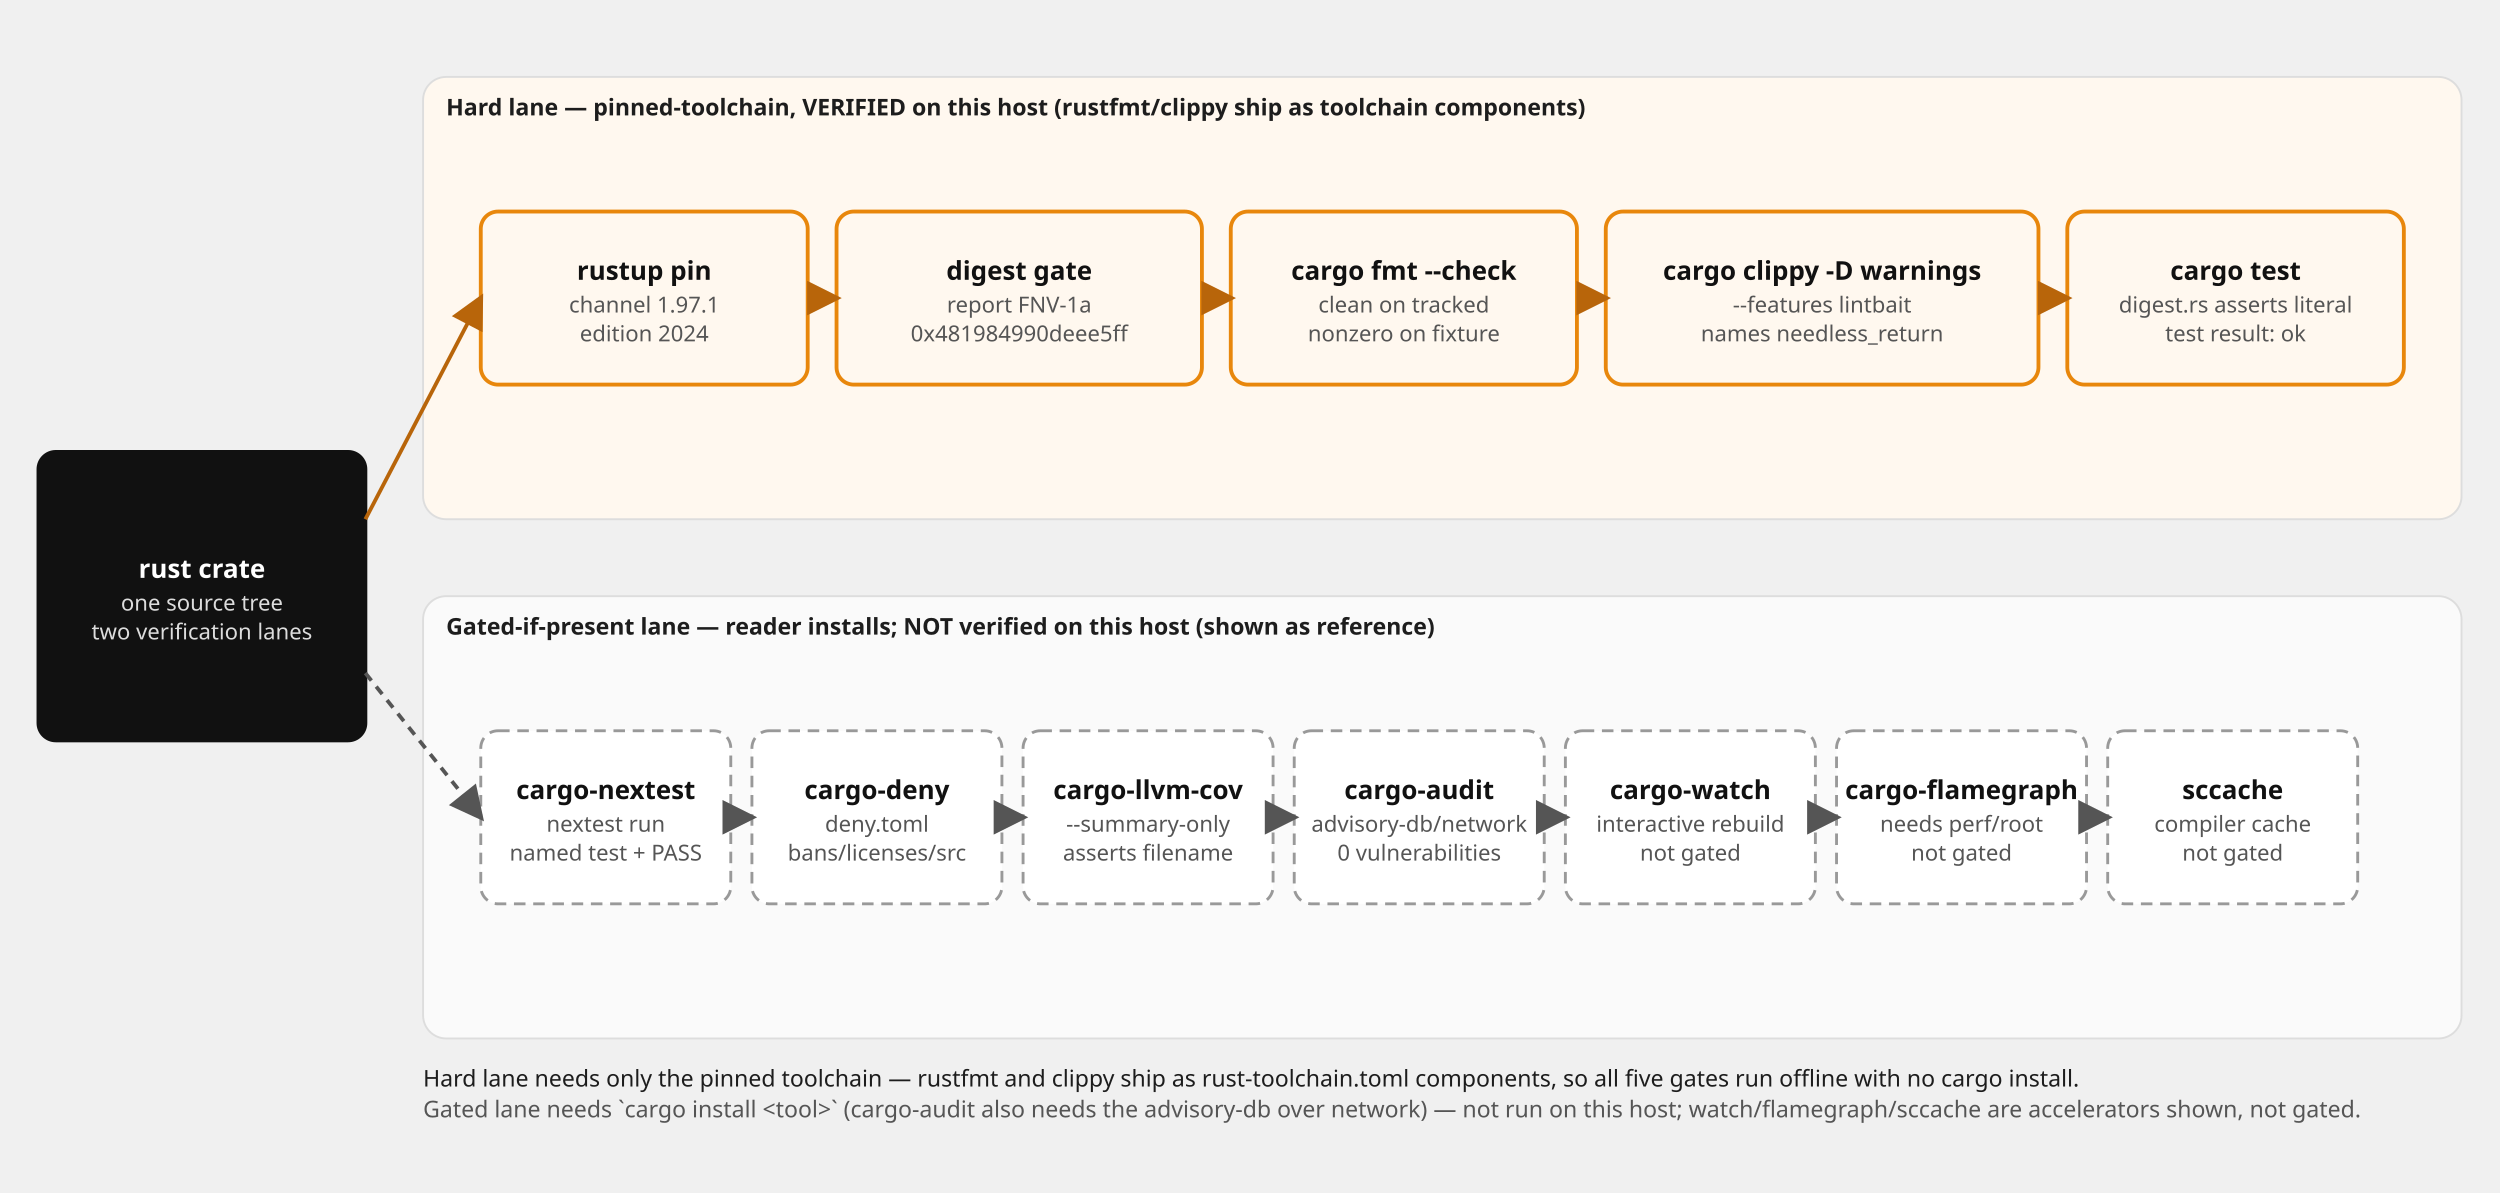
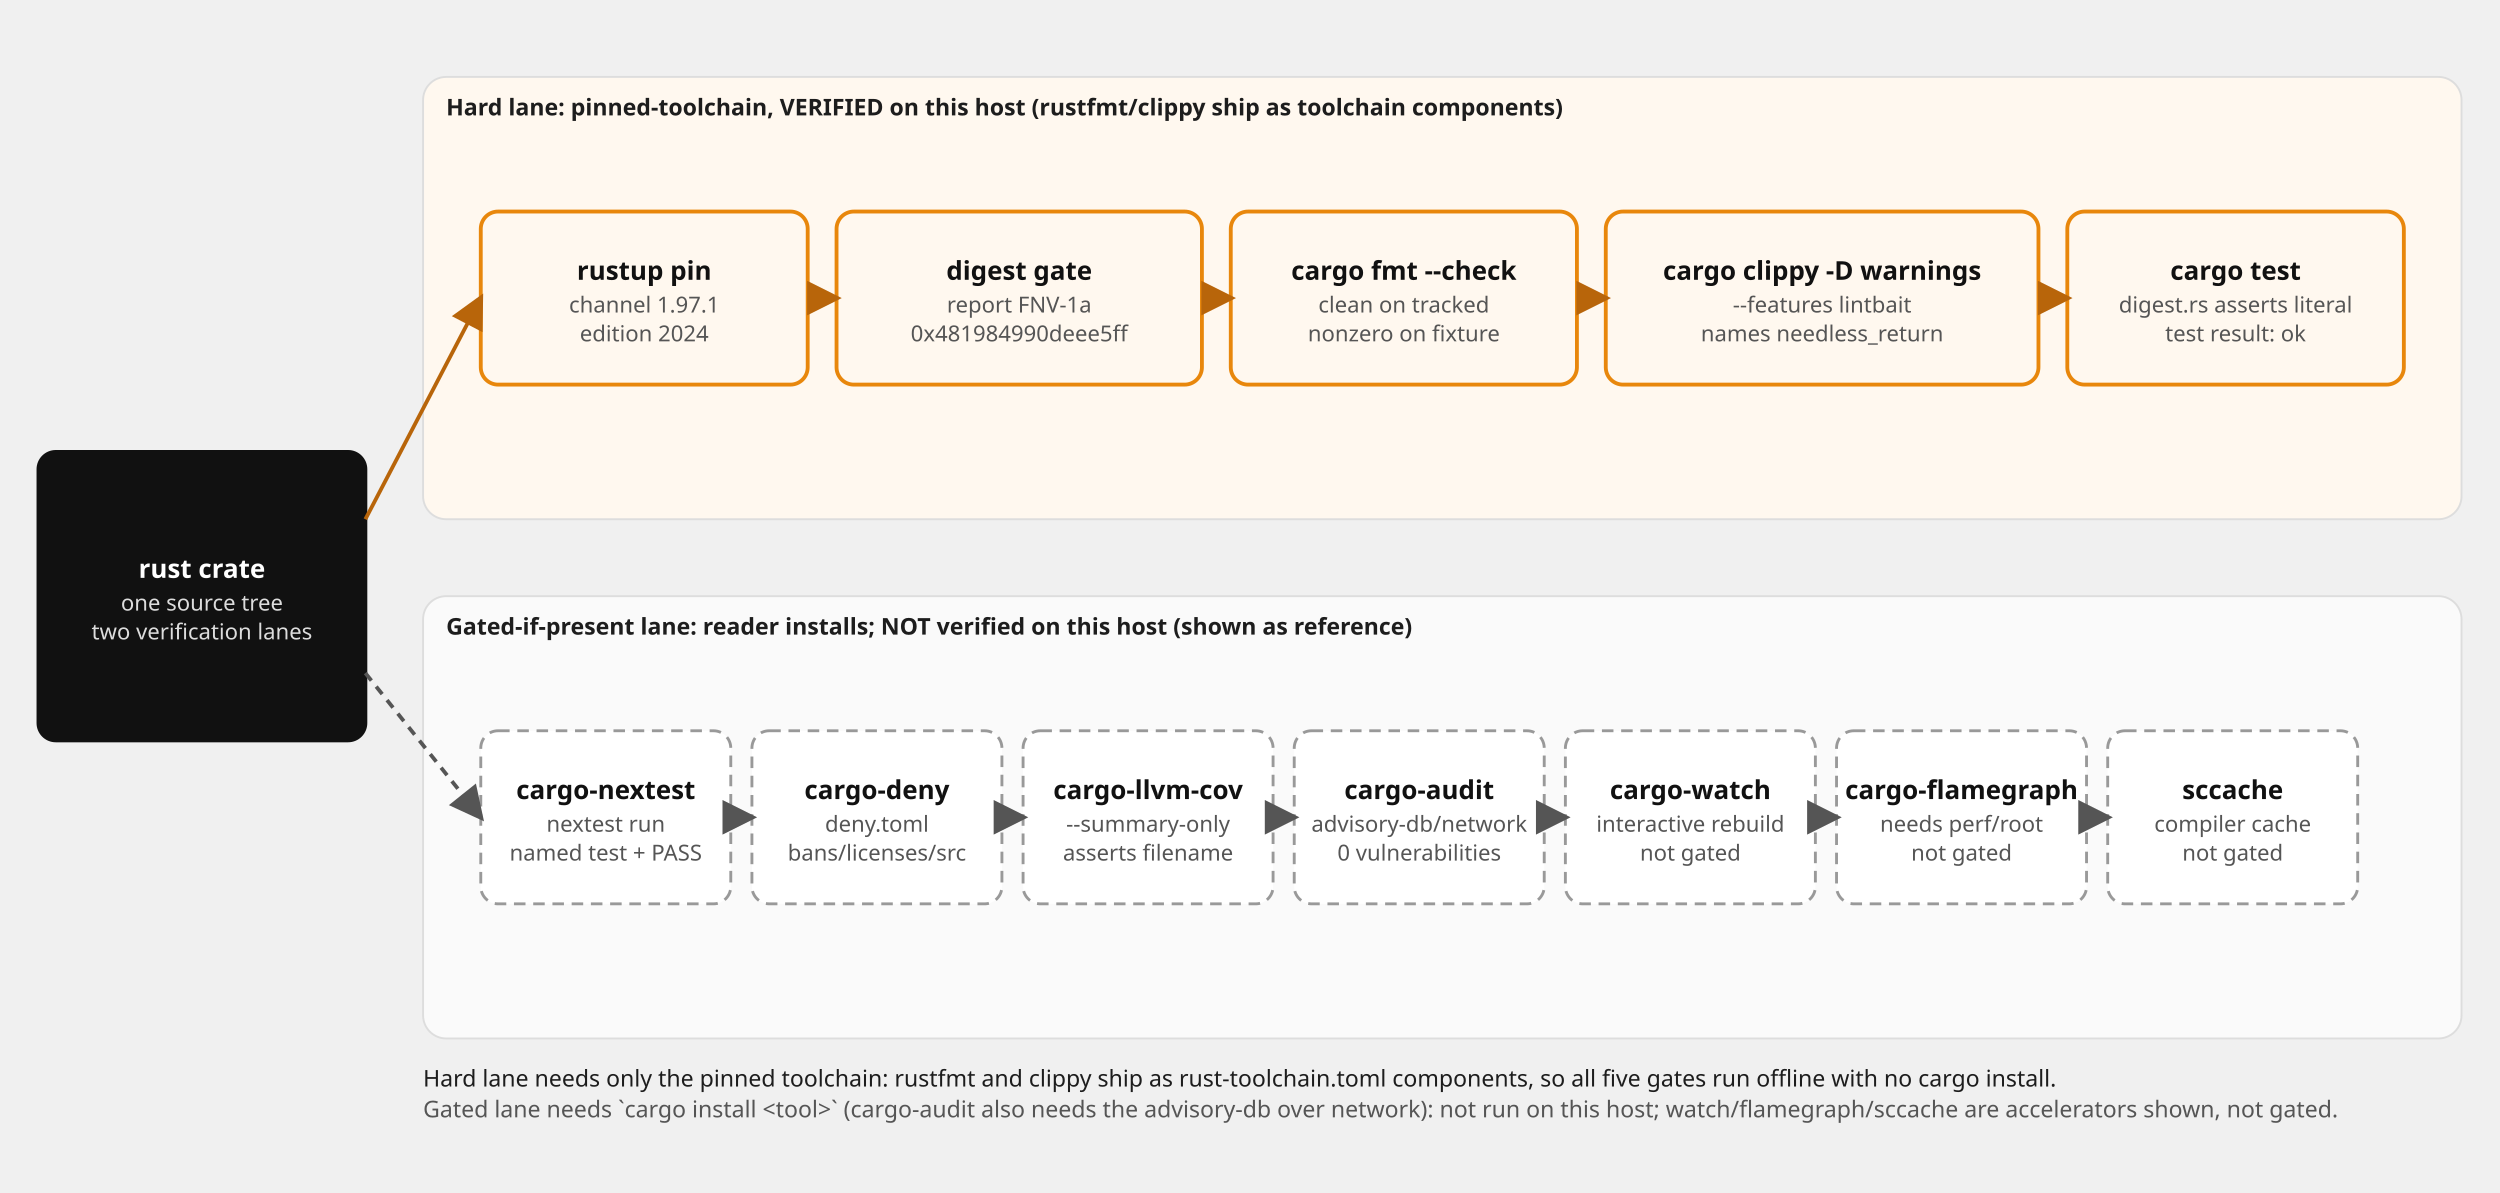
<svg xmlns="http://www.w3.org/2000/svg" viewBox="0 0 1300 620" font-family="'Red Hat Text', system-ui, sans-serif" role="img">
  <defs>
    <marker id="a" viewBox="0 0 10 10" refX="8.5" refY="5" markerWidth="9" markerHeight="9" orient="auto-start-reverse">
      <path d="M0,0 L10,5 L0,10 z" fill="#555" />
    </marker>
    <marker id="am" viewBox="0 0 10 10" refX="8.5" refY="5" markerWidth="9" markerHeight="9" orient="auto-start-reverse">
      <path d="M0,0 L10,5 L0,10 z" fill="#b8650a" />
    </marker>
  </defs>
  <rect x="220" y="40" width="1060" height="230" rx="12" fill="#fff8ef" stroke="#ddd" />
-   <text x="232" y="60" font-size="12" font-weight="700" fill="#1d1d1d">Hard lane — pinned-toolchain, VERIFIED on this host (rustfmt/clippy ship as toolchain components)</text>
+   <text x="232" y="60" font-size="12" font-weight="700" fill="#1d1d1d">Hard lane: pinned-toolchain, VERIFIED on this host (rustfmt/clippy ship as toolchain components)</text>
  <rect x="220" y="310" width="1060" height="230" rx="12" fill="#fafafa" stroke="#ddd" />
-   <text x="232" y="330" font-size="12" font-weight="700" fill="#1d1d1d">Gated-if-present lane — reader installs; NOT verified on this host (shown as reference)</text>
+   <text x="232" y="330" font-size="12" font-weight="700" fill="#1d1d1d">Gated-if-present lane: reader installs; NOT verified on this host (shown as reference)</text>
  <rect x="20" y="235" width="170" height="150" rx="9" fill="#111111" stroke="#111111" stroke-width="2" />
  <text x="105.0" y="300.5" font-size="13.5" font-weight="700" fill="#ffffff" text-anchor="middle">rust crate</text>
  <text x="105.0" y="317.5" font-size="11.5" fill="#dddddd" text-anchor="middle">one source tree</text>
  <text x="105.0" y="332.5" font-size="11.5" fill="#dddddd" text-anchor="middle">two verification lanes</text>
  <rect x="250" y="110" width="170" height="90" rx="9" fill="#fff8ef" stroke="#e8870c" stroke-width="2" />
  <text x="335.0" y="145.5" font-size="13.5" font-weight="700" fill="#111111" text-anchor="middle">rustup pin</text>
  <text x="335.0" y="162.5" font-size="11.5" fill="#555555" text-anchor="middle">channel 1.97.1</text>
  <text x="335.0" y="177.5" font-size="11.5" fill="#555555" text-anchor="middle">edition 2024</text>
  <rect x="435" y="110" width="190" height="90" rx="9" fill="#fff8ef" stroke="#e8870c" stroke-width="2" />
  <text x="530.0" y="145.5" font-size="13.5" font-weight="700" fill="#111111" text-anchor="middle">digest gate</text>
  <text x="530.0" y="162.5" font-size="11.5" fill="#555555" text-anchor="middle">report FNV-1a</text>
  <text x="530.0" y="177.5" font-size="11.5" fill="#555555" text-anchor="middle">0x481984990deee5ff</text>
  <rect x="640" y="110" width="180" height="90" rx="9" fill="#fff8ef" stroke="#e8870c" stroke-width="2" />
  <text x="730.0" y="145.5" font-size="13.5" font-weight="700" fill="#111111" text-anchor="middle">cargo fmt --check</text>
  <text x="730.0" y="162.5" font-size="11.5" fill="#555555" text-anchor="middle">clean on tracked</text>
  <text x="730.0" y="177.5" font-size="11.5" fill="#555555" text-anchor="middle">nonzero on fixture</text>
  <rect x="835" y="110" width="225" height="90" rx="9" fill="#fff8ef" stroke="#e8870c" stroke-width="2" />
  <text x="947.5" y="145.5" font-size="13.5" font-weight="700" fill="#111111" text-anchor="middle">cargo clippy -D warnings</text>
  <text x="947.5" y="162.5" font-size="11.5" fill="#555555" text-anchor="middle">--features lintbait</text>
  <text x="947.5" y="177.5" font-size="11.5" fill="#555555" text-anchor="middle">names needless_return</text>
  <rect x="1075" y="110" width="175" height="90" rx="9" fill="#fff8ef" stroke="#e8870c" stroke-width="2" />
  <text x="1162.5" y="145.5" font-size="13.5" font-weight="700" fill="#111111" text-anchor="middle">cargo test</text>
  <text x="1162.5" y="162.5" font-size="11.5" fill="#555555" text-anchor="middle">digest.rs asserts literal</text>
  <text x="1162.5" y="177.5" font-size="11.5" fill="#555555" text-anchor="middle">test result: ok</text>
  <rect x="250" y="380" width="130" height="90" rx="9" fill="#ffffff" stroke="#999999" stroke-width="1.5" stroke-dasharray="6 4" />
  <text x="315.0" y="415.5" font-size="13.5" font-weight="700" fill="#111111" text-anchor="middle">cargo-nextest</text>
  <text x="315.0" y="432.5" font-size="11.5" fill="#555555" text-anchor="middle">nextest run</text>
  <text x="315.0" y="447.5" font-size="11.5" fill="#555555" text-anchor="middle">named test + PASS</text>
  <rect x="391" y="380" width="130" height="90" rx="9" fill="#ffffff" stroke="#999999" stroke-width="1.5" stroke-dasharray="6 4" />
  <text x="456.0" y="415.5" font-size="13.5" font-weight="700" fill="#111111" text-anchor="middle">cargo-deny</text>
  <text x="456.0" y="432.5" font-size="11.5" fill="#555555" text-anchor="middle">deny.toml</text>
  <text x="456.0" y="447.5" font-size="11.5" fill="#555555" text-anchor="middle">bans/licenses/src</text>
  <rect x="532" y="380" width="130" height="90" rx="9" fill="#ffffff" stroke="#999999" stroke-width="1.5" stroke-dasharray="6 4" />
  <text x="597.0" y="415.5" font-size="13.5" font-weight="700" fill="#111111" text-anchor="middle">cargo-llvm-cov</text>
  <text x="597.0" y="432.5" font-size="11.5" fill="#555555" text-anchor="middle">--summary-only</text>
  <text x="597.0" y="447.5" font-size="11.5" fill="#555555" text-anchor="middle">asserts filename</text>
  <rect x="673" y="380" width="130" height="90" rx="9" fill="#ffffff" stroke="#999999" stroke-width="1.5" stroke-dasharray="6 4" />
  <text x="738.0" y="415.5" font-size="13.5" font-weight="700" fill="#111111" text-anchor="middle">cargo-audit</text>
  <text x="738.0" y="432.5" font-size="11.5" fill="#555555" text-anchor="middle">advisory-db/network</text>
  <text x="738.0" y="447.5" font-size="11.5" fill="#555555" text-anchor="middle">0 vulnerabilities</text>
  <rect x="814" y="380" width="130" height="90" rx="9" fill="#ffffff" stroke="#999999" stroke-width="1.5" stroke-dasharray="6 4" />
  <text x="879.0" y="415.5" font-size="13.5" font-weight="700" fill="#111111" text-anchor="middle">cargo-watch</text>
  <text x="879.0" y="432.5" font-size="11.5" fill="#555555" text-anchor="middle">interactive rebuild</text>
  <text x="879.0" y="447.5" font-size="11.5" fill="#555555" text-anchor="middle">not gated</text>
  <rect x="955" y="380" width="130" height="90" rx="9" fill="#ffffff" stroke="#999999" stroke-width="1.5" stroke-dasharray="6 4" />
  <text x="1020.0" y="415.5" font-size="13.5" font-weight="700" fill="#111111" text-anchor="middle">cargo-flamegraph</text>
  <text x="1020.0" y="432.5" font-size="11.5" fill="#555555" text-anchor="middle">needs perf/root</text>
  <text x="1020.0" y="447.5" font-size="11.5" fill="#555555" text-anchor="middle">not gated</text>
  <rect x="1096" y="380" width="130" height="90" rx="9" fill="#ffffff" stroke="#999999" stroke-width="1.5" stroke-dasharray="6 4" />
  <text x="1161.0" y="415.5" font-size="13.5" font-weight="700" fill="#111111" text-anchor="middle">sccache</text>
  <text x="1161.0" y="432.5" font-size="11.5" fill="#555555" text-anchor="middle">compiler cache</text>
  <text x="1161.0" y="447.5" font-size="11.5" fill="#555555" text-anchor="middle">not gated</text>
  <path d="M190,270 L250,155" fill="none" stroke="#b8650a" stroke-width="2" marker-end="url(#am)" />
  <path d="M190,350 L250,425" fill="none" stroke="#555" stroke-width="2" stroke-dasharray="5 4" marker-end="url(#a)" />
  <path d="M420,155 L435,155" fill="none" stroke="#b8650a" stroke-width="2" marker-end="url(#am)" />
  <path d="M625,155 L640,155" fill="none" stroke="#b8650a" stroke-width="2" marker-end="url(#am)" />
  <path d="M820,155 L835,155" fill="none" stroke="#b8650a" stroke-width="2" marker-end="url(#am)" />
  <path d="M1060,155 L1075,155" fill="none" stroke="#b8650a" stroke-width="2" marker-end="url(#am)" />
  <path d="M380,425 L391,425" fill="none" stroke="#555" stroke-width="2" stroke-dasharray="5 4" marker-end="url(#a)" />
  <path d="M521,425 L532,425" fill="none" stroke="#555" stroke-width="2" stroke-dasharray="5 4" marker-end="url(#a)" />
  <path d="M662,425 L673,425" fill="none" stroke="#555" stroke-width="2" stroke-dasharray="5 4" marker-end="url(#a)" />
  <path d="M803,425 L814,425" fill="none" stroke="#555" stroke-width="2" stroke-dasharray="5 4" marker-end="url(#a)" />
  <path d="M944,425 L955,425" fill="none" stroke="#555" stroke-width="2" stroke-dasharray="5 4" marker-end="url(#a)" />
  <path d="M1085,425 L1096,425" fill="none" stroke="#555" stroke-width="2" stroke-dasharray="5 4" marker-end="url(#a)" />
-   <text x="220" y="565" font-size="12" fill="#1d1d1d" text-anchor="start">Hard lane needs only the pinned toolchain — rustfmt and clippy ship as rust-toolchain.toml components, so all five gates run offline with no cargo install.</text>
-   <text x="220" y="581" font-size="12" fill="#555555" text-anchor="start">Gated lane needs `cargo install &lt;tool&gt;` (cargo-audit also needs the advisory-db over network) — not run on this host; watch/flamegraph/sccache are accelerators shown, not gated.</text>
+   <text x="220" y="565" font-size="12" fill="#1d1d1d" text-anchor="start">Hard lane needs only the pinned toolchain: rustfmt and clippy ship as rust-toolchain.toml components, so all five gates run offline with no cargo install.</text>
+   <text x="220" y="581" font-size="12" fill="#555555" text-anchor="start">Gated lane needs `cargo install &lt;tool&gt;` (cargo-audit also needs the advisory-db over network): not run on this host; watch/flamegraph/sccache are accelerators shown, not gated.</text>
</svg>
